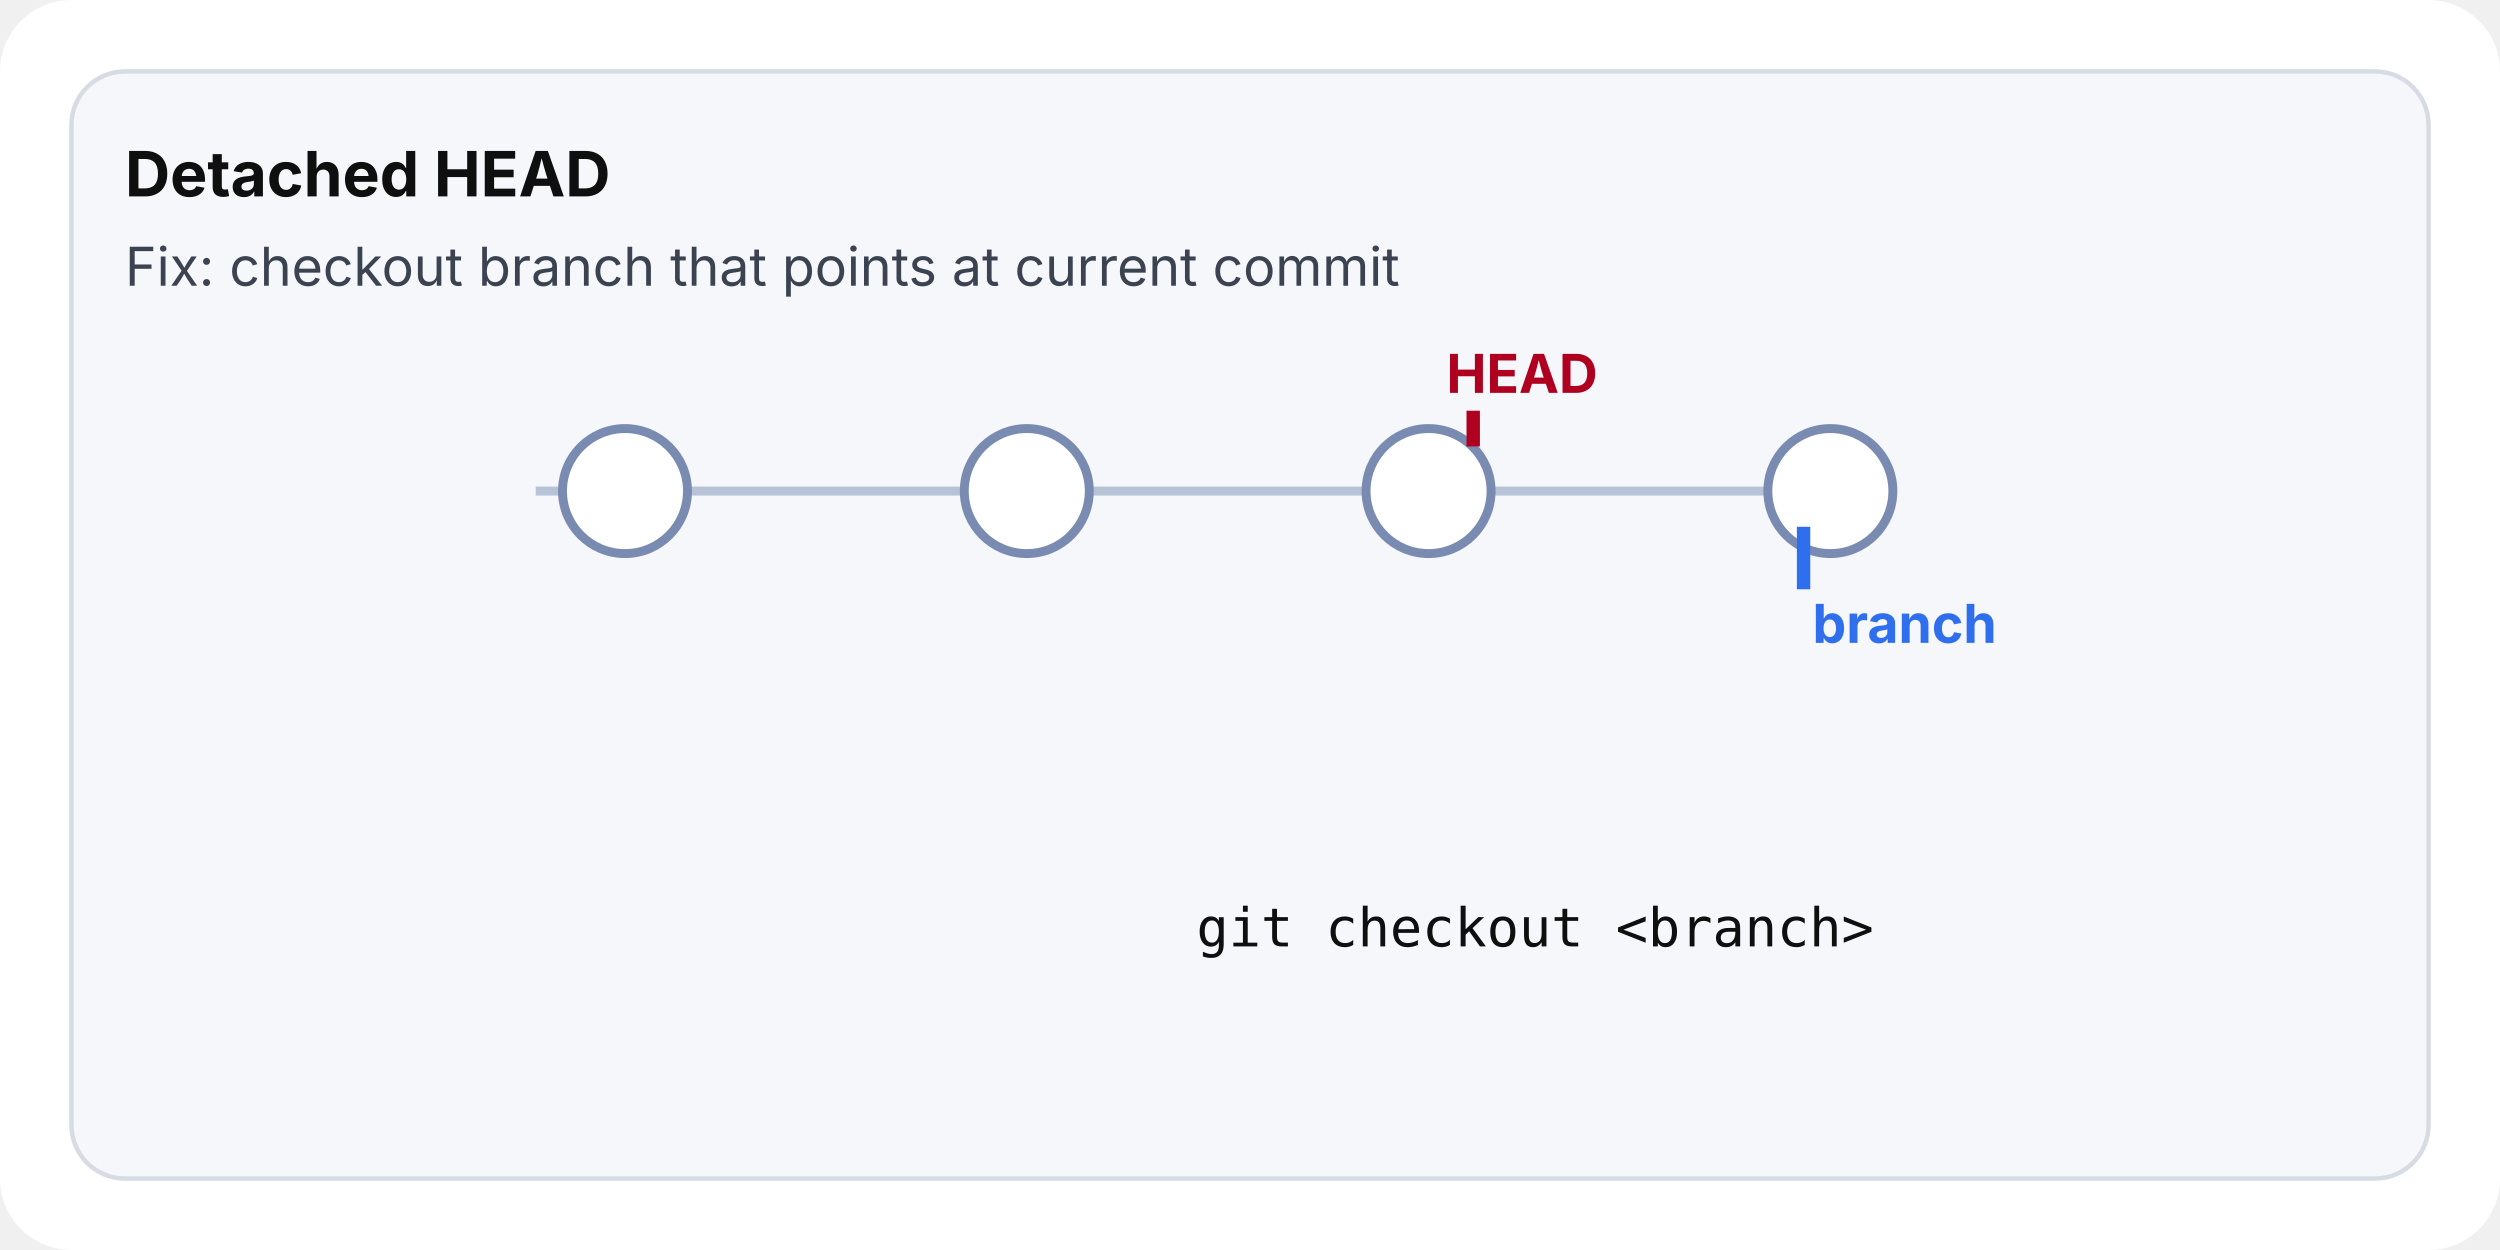
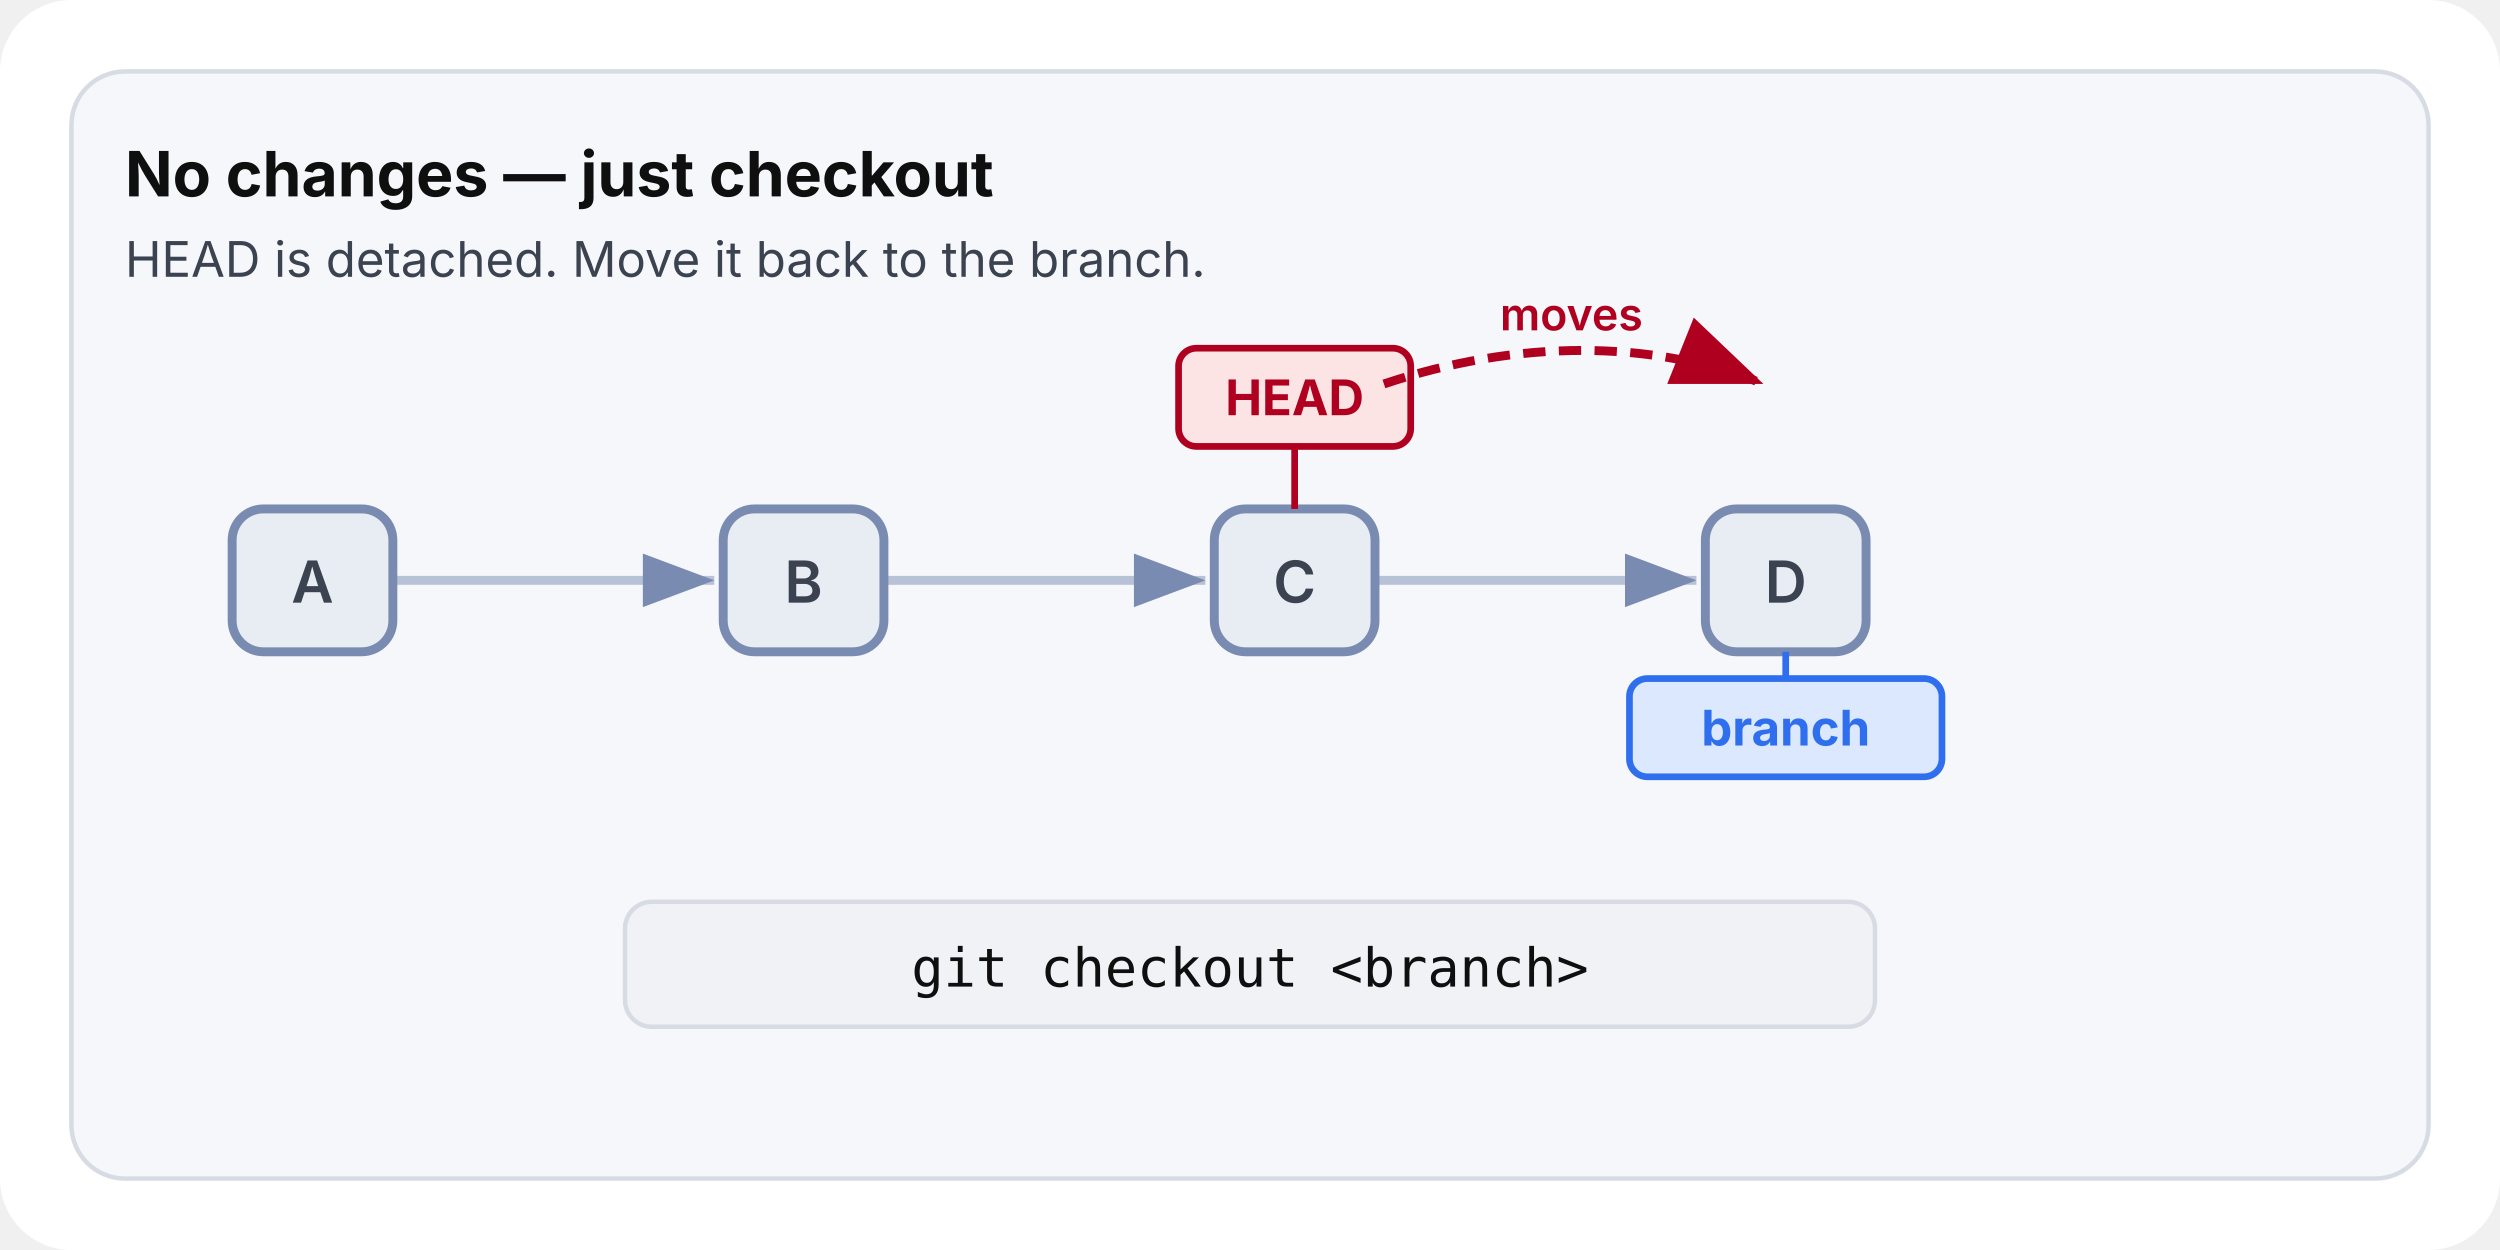
<svg xmlns="http://www.w3.org/2000/svg" width="560" height="280" viewBox="0 0 560 280">
+   <defs>
+     <marker id="ah1" markerWidth="8" markerHeight="6" refX="8" refY="3" orient="auto">
+       <path d="M0,0 L8,3 L0,6" fill="#7a8bb1" />
+     </marker>
+     <marker id="ah1r" markerWidth="10" markerHeight="8" refX="10" refY="4" orient="auto">
+       <path d="M0,0 L10,4 L0,8" fill="#b00020" />
+     </marker>
+   </defs>
  <rect width="560" height="280" rx="16" fill="#ffffff" />
  <rect x="16" y="16" width="528" height="248" rx="12" fill="#f5f7fb" stroke="#d7dbe3" />
-   <text x="28" y="44" font-family="Inter,Segoe UI,Arial" font-size="14" font-weight="700" fill="#0f0f0f">Detached HEAD</text>
-   <text x="28" y="64" font-family="Inter,Segoe UI,Arial" font-size="12" fill="#3b4250">Fix: checkout branch that points at current commit</text>
-   <line x1="120" y1="110" x2="420" y2="110" stroke="#b7c2d6" stroke-width="2" />
-   <circle cx="140" cy="110" r="14" fill="#ffffff" stroke="#7a8bb1" stroke-width="2" />
-   <circle cx="230" cy="110" r="14" fill="#ffffff" stroke="#7a8bb1" stroke-width="2" />
-   <circle cx="320" cy="110" r="14" fill="#ffffff" stroke="#7a8bb1" stroke-width="2" />
-   <circle cx="410" cy="110" r="14" fill="#ffffff" stroke="#7a8bb1" stroke-width="2" />
-   <text x="406" y="144" font-family="Inter,Segoe UI,Arial" font-size="12" font-weight="700" fill="#2f6fed">branch</text>
-   <path d="M404 118 L404 132" stroke="#2f6fed" stroke-width="3" />
-   <text x="324" y="88" font-family="Inter,Segoe UI,Arial" font-size="12" font-weight="700" fill="#b00020">HEAD</text>
-   <path d="M330 92 L330 100" stroke="#b00020" stroke-width="3" />
-   <text x="268" y="212" font-family="ui-monospace, SFMono-Regular, Menlo, Monaco, Consolas, monospace" font-size="12" fill="#0f0f0f">git checkout &lt;branch&gt;</text>
+   <text x="28" y="44" font-family="Inter,Segoe UI,Arial" font-size="14" font-weight="700" fill="#0f0f0f">No changes — just checkout</text>
+   <text x="28" y="62" font-family="Inter,Segoe UI,Arial" font-size="11" fill="#3b4250">HEAD is detached. Move it back to the branch.</text>
+   <line x1="80" y1="130" x2="160" y2="130" stroke="#b7c2d6" stroke-width="2" marker-end="url(#ah1)" />
+   <line x1="190" y1="130" x2="270" y2="130" stroke="#b7c2d6" stroke-width="2" marker-end="url(#ah1)" />
+   <line x1="300" y1="130" x2="380" y2="130" stroke="#b7c2d6" stroke-width="2" marker-end="url(#ah1)" />
+   <rect x="52" y="114" width="36" height="32" rx="7" fill="#e8ecf3" stroke="#7a8bb1" stroke-width="2" />
+   <text x="70" y="135" font-family="Inter,Segoe UI,Arial" font-size="13" font-weight="600" fill="#3b4250" text-anchor="middle">A</text>
+   <rect x="162" y="114" width="36" height="32" rx="7" fill="#e8ecf3" stroke="#7a8bb1" stroke-width="2" />
+   <text x="180" y="135" font-family="Inter,Segoe UI,Arial" font-size="13" font-weight="600" fill="#3b4250" text-anchor="middle">B</text>
+   <rect x="272" y="114" width="36" height="32" rx="7" fill="#e8ecf3" stroke="#7a8bb1" stroke-width="2" />
+   <text x="290" y="135" font-family="Inter,Segoe UI,Arial" font-size="13" font-weight="600" fill="#3b4250" text-anchor="middle">C</text>
+   <rect x="382" y="114" width="36" height="32" rx="7" fill="#e8ecf3" stroke="#7a8bb1" stroke-width="2" />
+   <text x="400" y="135" font-family="Inter,Segoe UI,Arial" font-size="13" font-weight="600" fill="#3b4250" text-anchor="middle">D</text>
+   <rect x="264" y="78" width="52" height="22" rx="4" fill="#fce4e4" stroke="#b00020" stroke-width="1.5" />
+   <text x="290" y="93" font-family="Inter,Segoe UI,Arial" font-size="11" font-weight="700" fill="#b00020" text-anchor="middle">HEAD</text>
+   <line x1="290" y1="100" x2="290" y2="114" stroke="#b00020" stroke-width="1.5" />
+   <rect x="365" y="152" width="70" height="22" rx="4" fill="#dbe8fd" stroke="#2f6fed" stroke-width="1.5" />
+   <text x="400" y="167" font-family="Inter,Segoe UI,Arial" font-size="11" font-weight="700" fill="#2f6fed" text-anchor="middle">branch</text>
+   <line x1="400" y1="146" x2="400" y2="152" stroke="#2f6fed" stroke-width="1.5" />
+   <path d="M310 86 C 340 76, 370 76, 395 86" stroke="#b00020" stroke-width="2" fill="none" stroke-dasharray="5,3" marker-end="url(#ah1r)" />
+   <text x="352" y="74" font-family="Inter,Segoe UI,Arial" font-size="10" font-weight="600" fill="#b00020" text-anchor="middle">moves</text>
+   <rect x="140" y="202" width="280" height="28" rx="6" fill="#f0f2f5" stroke="#d7dbe3" stroke-width="1" />
+   <text x="280" y="221" font-family="ui-monospace,SFMono-Regular,Menlo,Consolas,monospace" font-size="12" fill="#0f0f0f" text-anchor="middle">git checkout &lt;branch&gt;</text>
</svg>
